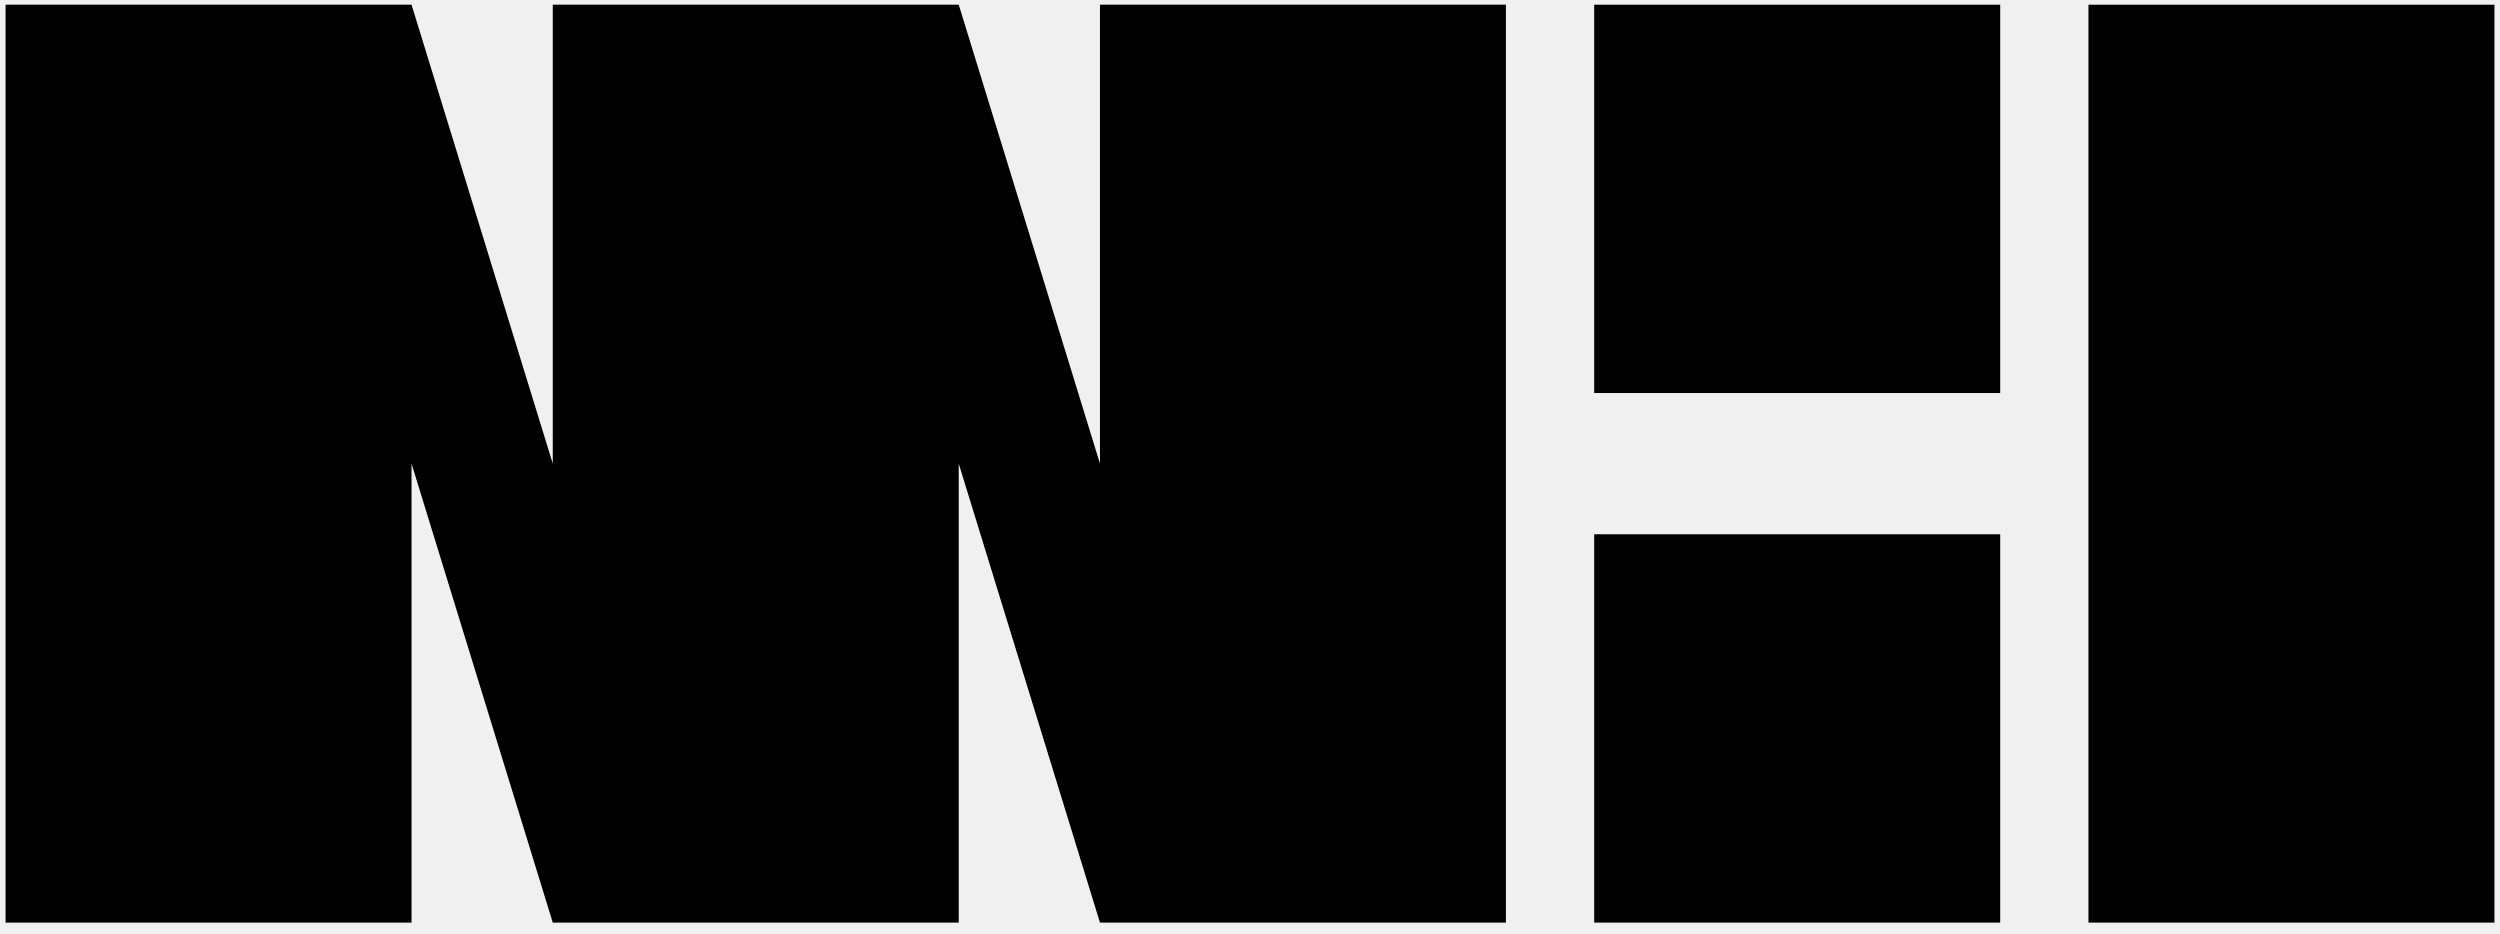
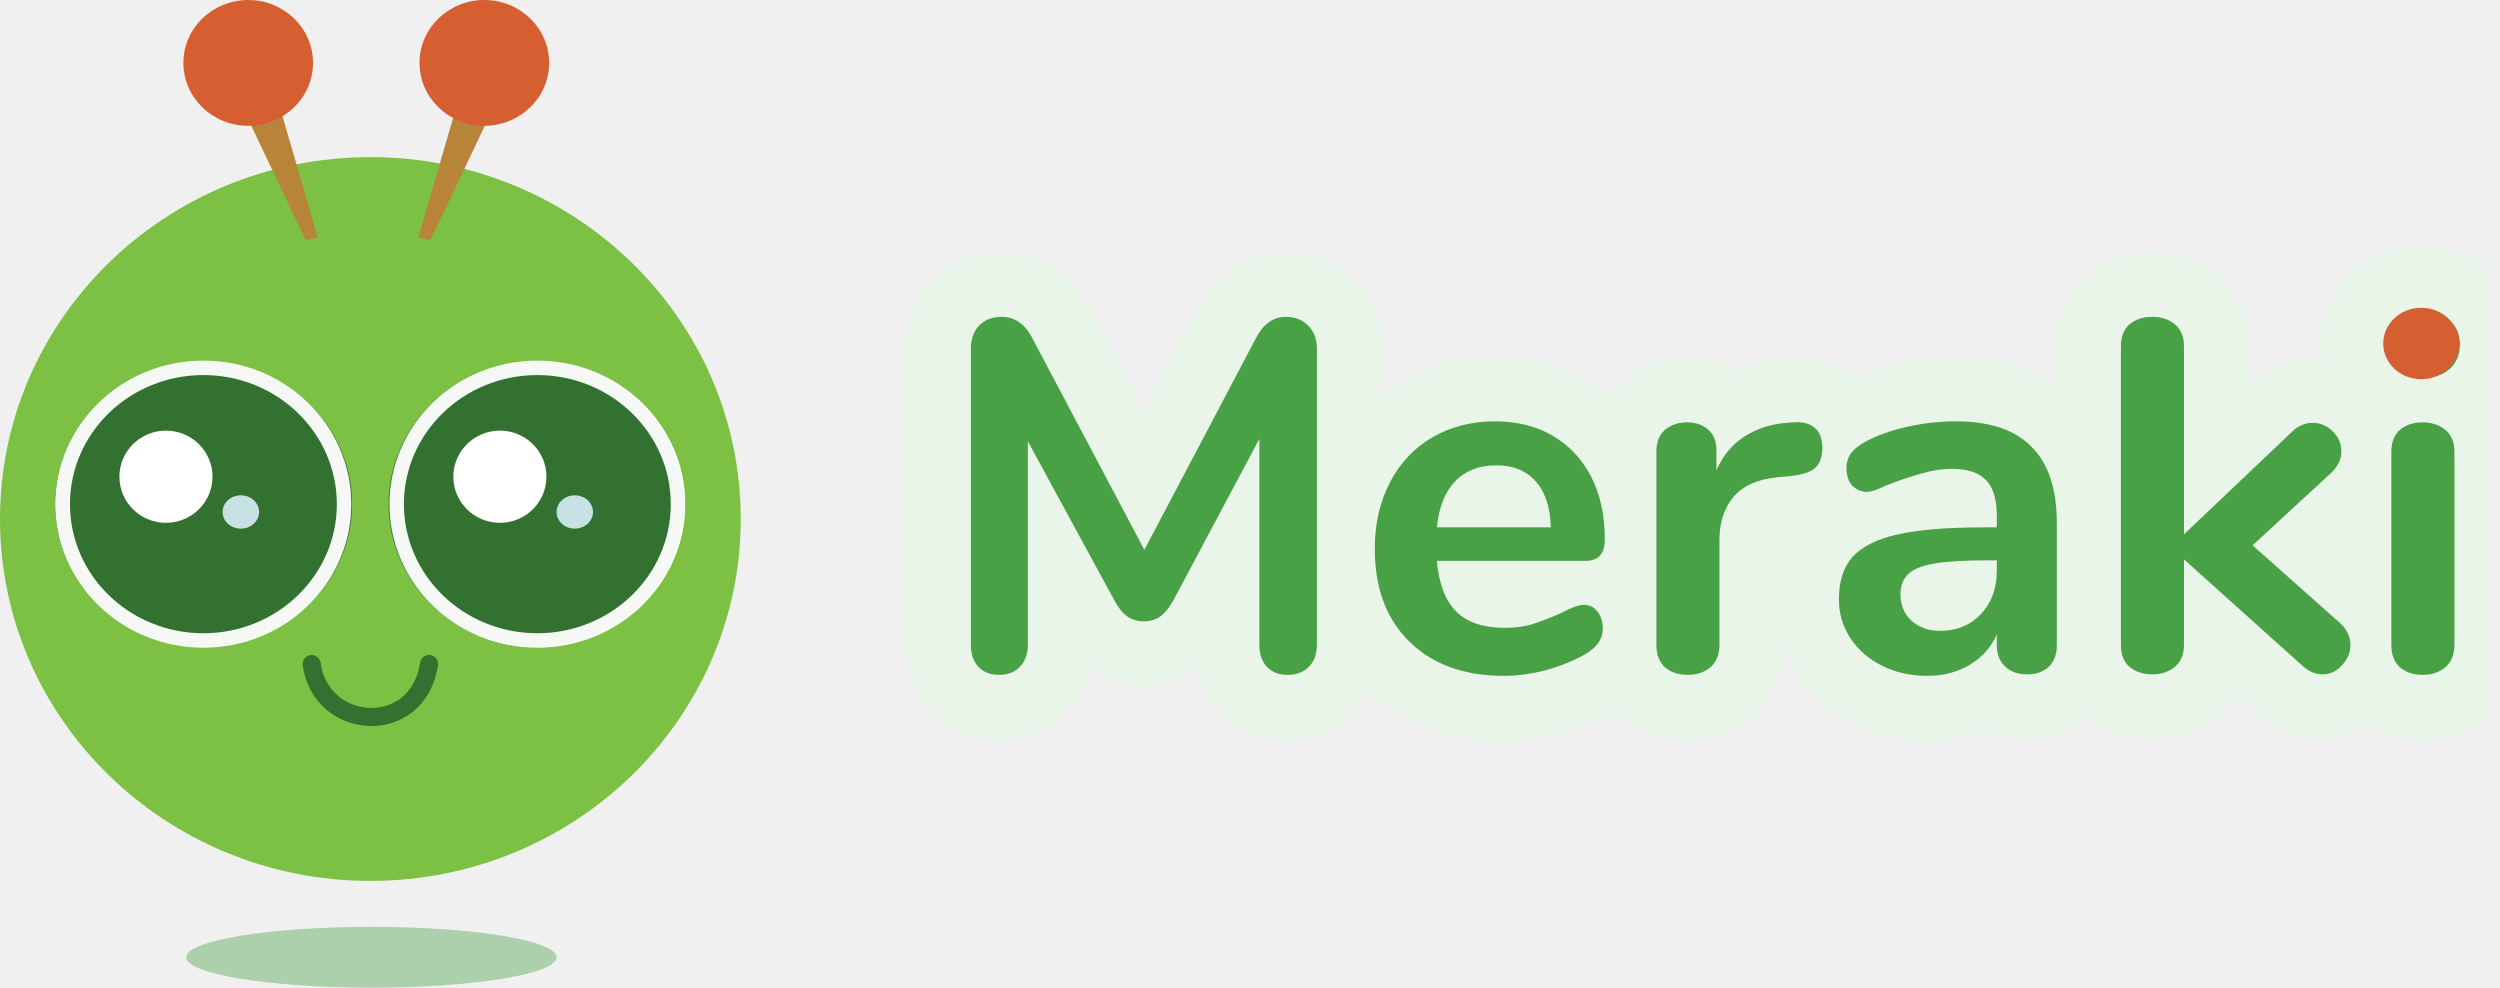
- <svg xmlns="http://www.w3.org/2000/svg" width="75" height="28" viewBox="0 0 75 28" fill="none">
-   <g clip-path="url(#clip0_1045_1722)">
-     <path d="M60.006 0.141H47.826V11.791H60.006V0.141Z" fill="black" />
-     <path d="M60.006 16.028H47.826V27.678H60.006V16.028Z" fill="black" />
-     <path d="M74.833 0.141H62.654V27.678H74.833V0.141Z" fill="black" />
-     <path fill-rule="evenodd" clip-rule="evenodd" d="M0.167 0.141H8.11H12.346L16.583 13.909V0.141H24.526H28.762L32.999 13.909V0.141H45.178V27.678H37.235H32.999L28.762 13.909V27.678H20.819H16.583L12.346 13.909V27.678H0.167V0.141Z" fill="black" />
+ <svg xmlns="http://www.w3.org/2000/svg" width="162" height="64" viewBox="0 0 162 64" fill="none">
+   <g clip-path="url(#clip0_4034_64)">
+     <path d="M24 57.083C37.255 57.083 48 46.584 48 33.632C48 20.681 37.255 10.182 24 10.182C10.745 10.182 0 20.681 0 33.632C0 46.584 10.745 57.083 24 57.083Z" fill="#7CC144" />
+     <path d="M13.049 41.247C17.938 41.247 21.902 37.406 21.902 32.667C21.902 27.929 17.938 24.088 13.049 24.088C8.16 24.088 4.197 27.929 4.197 32.667C4.197 37.406 8.16 41.247 13.049 41.247Z" fill="white" stroke="white" stroke-width="1.171" />
+     <path d="M13.246 41.883C18.534 41.883 22.82 37.757 22.82 32.668C22.82 27.579 18.534 23.453 13.246 23.453C7.959 23.453 3.672 27.579 3.672 32.668C3.672 37.757 7.959 41.883 13.246 41.883Z" fill="#327130" />
+     <path d="M13.18 41.503C18.214 41.503 22.295 37.548 22.295 32.67C22.295 27.791 18.214 23.836 13.18 23.836C8.146 23.836 4.066 27.791 4.066 32.67C4.066 37.548 8.146 41.503 13.18 41.503Z" stroke="white" stroke-opacity="0.95" stroke-width="0.937" />
+     <path d="M10.754 33.878C12.42 33.878 13.771 32.541 13.771 30.891C13.771 29.242 12.42 27.904 10.754 27.904C9.088 27.904 7.738 29.242 7.738 30.891C7.738 32.541 9.088 33.878 10.754 33.878Z" fill="white" />
+     <path d="M15.607 34.257C16.259 34.257 16.787 33.773 16.787 33.176C16.787 32.579 16.259 32.096 15.607 32.096C14.955 32.096 14.426 32.579 14.426 33.176C14.426 33.773 14.955 34.257 15.607 34.257Z" fill="#C8E1E5" />
+     <path d="M34.951 41.247C39.84 41.247 43.803 37.406 43.803 32.667C43.803 27.929 39.84 24.088 34.951 24.088C30.062 24.088 26.098 27.929 26.098 32.667C26.098 37.406 30.062 41.247 34.951 41.247Z" fill="white" stroke="white" stroke-width="1.171" />
+     <path d="M34.754 41.883C40.041 41.883 44.328 37.757 44.328 32.668C44.328 27.579 40.041 23.453 34.754 23.453C29.467 23.453 25.18 27.579 25.18 32.668C25.18 37.757 29.467 41.883 34.754 41.883Z" fill="#327130" />
+     <path d="M34.82 41.503C39.854 41.503 43.934 37.548 43.934 32.67C43.934 27.791 39.854 23.836 34.82 23.836C29.786 23.836 25.705 27.791 25.705 32.67C25.705 37.548 29.786 41.503 34.82 41.503Z" stroke="white" stroke-opacity="0.95" stroke-width="0.937" />
+     <path d="M32.393 33.878C30.727 33.878 29.377 32.541 29.377 30.891C29.377 29.242 30.727 27.904 32.393 27.904C34.059 27.904 35.41 29.242 35.41 30.891C35.41 32.541 34.059 33.878 32.393 33.878Z" fill="white" />
+     <path d="M37.246 34.257C36.594 34.257 36.066 33.773 36.066 33.176C36.066 32.579 36.594 32.096 37.246 32.096C37.898 32.096 38.426 32.579 38.426 33.176C38.426 33.773 37.898 34.257 37.246 34.257Z" fill="#C8E1E5" />
+     <path d="M20.197 43.029C20.782 47.385 27.072 47.82 27.803 43.029" stroke="#327130" stroke-width="1.171" stroke-linecap="round" stroke-linejoin="round" />
+     <path d="M36.066 62.031C36.066 63.119 30.693 64.001 24.066 64.001C17.438 64.001 12.066 63.119 12.066 62.031C12.066 60.943 17.438 60.06 24.066 60.06C30.693 60.06 36.066 60.943 36.066 62.031Z" fill="#48A145" fill-opacity="0.4" />
+     <path d="M27.112 15.374L27.882 15.574L31.714 7.526L32.5 6.148L29.907 5.771L27.112 15.374Z" fill="#B78438" />
+     <path d="M31.384 8.152C33.703 8.152 35.584 6.327 35.584 4.076C35.584 1.825 33.703 0 31.384 0C29.064 0 27.184 1.825 27.184 4.076C27.184 6.327 29.064 8.152 31.384 8.152Z" fill="#D55F31" />
+     <path d="M20.588 15.374L19.818 15.574L15.986 7.526L15.2 6.148L17.793 5.771L20.588 15.374Z" fill="#B78438" />
+     <path d="M16.084 8.152C18.403 8.152 20.284 6.327 20.284 4.076C20.284 1.825 18.403 0 16.084 0C13.764 0 11.884 1.825 11.884 4.076C11.884 6.327 13.764 8.152 16.084 8.152Z" fill="#D55F31" />
+     <path fill-rule="evenodd" clip-rule="evenodd" d="M81.36 21.939C81.84 21.01 82.483 20.546 83.289 20.546C83.899 20.546 84.389 20.74 84.76 21.129C85.13 21.496 85.315 21.993 85.315 22.619V41.802C85.315 42.407 85.141 42.882 84.792 43.227C84.444 43.573 83.986 43.746 83.419 43.746C82.853 43.746 82.406 43.573 82.079 43.227C81.752 42.882 81.589 42.407 81.589 41.802V28.452L76.032 38.886C75.771 39.361 75.488 39.717 75.183 39.955C74.877 40.171 74.518 40.279 74.104 40.279C73.69 40.279 73.33 40.171 73.025 39.955C72.72 39.739 72.437 39.382 72.175 38.886L66.586 28.614V41.802C66.586 42.385 66.412 42.86 66.063 43.227C65.736 43.573 65.29 43.746 64.723 43.746C64.156 43.746 63.71 43.573 63.383 43.227C63.056 42.882 62.892 42.407 62.892 41.802V22.619C62.892 21.993 63.067 21.496 63.416 21.129C63.786 20.74 64.276 20.546 64.886 20.546C65.736 20.546 66.401 21.01 66.88 21.939L74.137 35.645L81.36 21.939ZM74.128 26.615L77.608 20.012C78.554 18.191 80.408 16.356 83.289 16.356C84.877 16.356 86.519 16.9 87.79 18.209C89.08 19.513 89.541 21.143 89.541 22.619V25.484C89.889 25.221 90.256 24.977 90.64 24.751L90.655 24.742L90.669 24.734C92.567 23.639 94.662 23.129 96.848 23.129C98.921 23.129 100.942 23.586 102.759 24.652C103.277 24.956 103.761 25.298 104.209 25.673C104.45 25.341 104.737 25.023 105.075 24.727L105.12 24.688L105.166 24.65C106.402 23.629 107.87 23.193 109.309 23.193C110.31 23.193 111.375 23.407 112.362 23.942C113.356 23.542 114.405 23.307 115.492 23.236L115.929 23.205C117.174 23.112 118.734 23.327 120.096 24.37C120.901 24.043 121.745 23.788 122.612 23.591L122.621 23.589L122.63 23.587C123.981 23.286 125.338 23.129 126.694 23.129C128.942 23.129 131.254 23.567 133.19 24.839V22.457C133.19 20.988 133.656 19.22 135.176 17.89L135.221 17.851L135.267 17.813C136.532 16.768 138.025 16.356 139.443 16.356C140.861 16.356 142.354 16.768 143.619 17.813C145.2 19.119 145.728 20.91 145.728 22.457V24.828C146.796 23.862 148.204 23.226 149.837 23.226C150.022 23.226 150.205 23.234 150.385 23.25C150.343 22.945 150.322 22.637 150.322 22.328C150.322 20.644 150.941 18.938 152.375 17.659C153.775 16.409 155.467 16 156.967 16C158.469 16 160.118 16.421 161.488 17.625C161.536 17.666 161.583 17.708 161.63 17.751C162.843 16.767 164.291 16.356 165.691 16.356C167.21 16.356 168.894 16.832 170.216 18.166C171.534 19.449 172.042 21.088 172.042 22.619V35.928H176.17C176.167 35.812 176.166 35.697 176.166 35.581C176.166 33.391 176.612 31.277 177.619 29.346C178.621 27.426 180.078 25.859 181.964 24.751L181.978 24.742L181.993 24.734C183.891 23.639 185.986 23.129 188.171 23.129C190.245 23.129 192.266 23.586 194.083 24.652C194.811 25.08 195.471 25.581 196.06 26.147C196.593 25.633 197.169 25.255 197.681 24.976L197.691 24.97L197.702 24.965C198.87 24.336 200.151 23.894 201.487 23.591L201.496 23.589L201.505 23.587C202.856 23.286 204.213 23.129 205.569 23.129C208.262 23.129 211.047 23.758 213.168 25.696C213.413 25.355 213.705 25.03 214.051 24.727L214.096 24.688L214.141 24.65C215.377 23.629 216.845 23.193 218.285 23.193C219.285 23.193 220.351 23.407 221.337 23.942C222.331 23.542 223.381 23.307 224.467 23.236C224.472 23.235 224.477 23.235 224.482 23.235L224.89 23.206C224.895 23.205 224.9 23.205 224.904 23.205C225.858 23.134 226.997 23.244 228.09 23.767C229.011 23.352 229.975 23.193 230.863 23.193C231.866 23.193 232.908 23.413 233.864 23.929C235.211 23.378 236.637 23.129 238.087 23.129C240.8 23.129 243.587 23.917 245.573 26.206C247.441 28.36 248 31.158 248 33.831V41.802C248 43.296 247.512 44.948 246.161 46.235C244.82 47.535 243.154 47.935 241.748 47.935C240.313 47.935 238.681 47.522 237.348 46.278C236.911 45.87 236.562 45.425 236.289 44.959C236.016 45.425 235.667 45.87 235.23 46.278C233.897 47.522 232.265 47.935 230.83 47.935C229.395 47.935 227.764 47.522 226.43 46.278L226.384 46.235L226.339 46.19C225.143 45.005 224.669 43.547 224.59 42.216C224.502 43.659 223.944 45.203 222.596 46.391L222.546 46.435L222.494 46.478C221.228 47.524 219.736 47.935 218.318 47.935C216.927 47.935 215.464 47.539 214.214 46.538C212.943 47.574 211.454 47.903 210.177 47.903C209.25 47.903 208.309 47.716 207.433 47.303C206.249 47.786 204.997 48 203.738 48C202.078 48 200.452 47.66 198.939 46.91C198.193 46.54 197.502 46.086 196.88 45.548C196.602 45.756 196.319 45.938 196.043 46.093L196.031 46.1L196.018 46.107C194.946 46.701 193.79 47.154 192.576 47.489L192.532 47.502L192.487 47.513C191.254 47.826 190.008 48 188.76 48C186.13 48 183.636 47.407 181.505 46.043C181.43 46.117 181.351 46.19 181.269 46.262C179.864 47.493 178.186 47.741 177.001 47.741H165.593C164.264 47.741 162.702 47.383 161.404 46.246C161.352 46.295 161.299 46.343 161.245 46.391L161.195 46.435L161.143 46.478C159.878 47.524 158.385 47.935 156.967 47.935C155.83 47.935 154.646 47.671 153.569 47.028C152.69 47.575 151.648 47.903 150.491 47.903C148.754 47.903 147.324 47.169 146.287 46.211L144.895 44.961C144.579 45.493 144.161 45.998 143.619 46.446C142.354 47.491 140.861 47.903 139.443 47.903C138.059 47.903 136.605 47.511 135.36 46.521C134.083 47.57 132.586 47.903 131.303 47.903C130.375 47.903 129.434 47.716 128.558 47.303C127.374 47.786 126.122 48 124.863 48C123.203 48 121.577 47.66 120.064 46.91C118.573 46.171 117.302 45.096 116.364 43.681C116.066 43.233 115.815 42.767 115.61 42.286C115.508 43.709 114.946 45.223 113.62 46.391L113.57 46.435L113.518 46.478C112.253 47.524 110.76 47.935 109.342 47.935C107.924 47.935 106.431 47.524 105.166 46.478L105.068 46.397L104.975 46.31C104.894 46.235 104.816 46.158 104.741 46.081C104.734 46.085 104.727 46.089 104.719 46.093L104.707 46.1L104.695 46.107C103.623 46.701 102.466 47.154 101.252 47.489L101.208 47.502L101.164 47.513C99.931 47.826 98.684 48 97.436 48C94.186 48 91.142 47.094 88.737 44.946C88.489 45.381 88.174 45.8 87.781 46.19C86.52 47.44 84.926 47.935 83.419 47.935C81.92 47.935 80.27 47.439 78.996 46.093C78.22 45.272 77.777 44.339 77.554 43.423C76.525 44.125 75.376 44.44 74.255 44.466L74.145 44.676L74.035 44.468C72.876 44.456 71.682 44.135 70.619 43.399C70.382 44.35 69.914 45.282 69.146 46.093C69.146 46.093 69.145 46.093 69.145 46.094C67.871 47.44 66.222 47.935 64.723 47.935C63.224 47.935 61.573 47.439 60.3 46.093C59.052 44.773 58.667 43.165 58.667 41.802V22.619C58.667 21.197 59.084 19.579 60.338 18.258L60.341 18.255L60.343 18.253C61.62 16.912 63.281 16.356 64.886 16.356C67.718 16.356 69.631 18.087 70.63 20.008L74.128 26.615ZM103.098 42.142C103.235 42.034 103.353 41.92 103.452 41.802C103.712 41.491 103.843 41.145 103.843 40.765C103.843 40.654 103.836 40.549 103.823 40.449C103.78 40.119 103.667 39.846 103.483 39.631C103.372 39.487 103.241 39.381 103.09 39.31C102.981 39.26 102.861 39.228 102.731 39.216C102.689 39.212 102.645 39.21 102.6 39.21C102.295 39.21 101.816 39.382 101.162 39.728C101.145 39.736 101.128 39.743 101.112 39.751C101.105 39.754 101.099 39.756 101.093 39.759C100.574 39.989 100.094 40.181 99.653 40.334C99.546 40.371 99.441 40.406 99.338 40.439C99.336 40.44 99.334 40.44 99.332 40.441C99.312 40.447 99.293 40.454 99.273 40.46C99.17 40.492 99.063 40.522 98.953 40.547C98.521 40.649 98.037 40.7 97.501 40.7C97.48 40.7 97.458 40.7 97.436 40.7C96.935 40.696 96.478 40.645 96.065 40.547C95.374 40.384 94.807 40.089 94.364 39.663C94.181 39.482 94.017 39.276 93.872 39.044C93.745 38.841 93.632 38.618 93.535 38.376C93.306 37.81 93.157 37.137 93.089 36.358H102.731C102.861 36.358 102.98 36.347 103.09 36.324C103.62 36.214 103.911 35.836 103.964 35.19C103.97 35.118 103.973 35.043 103.973 34.965C103.973 34.66 103.962 34.364 103.939 34.075C103.847 32.889 103.564 31.835 103.091 30.915C103.09 30.914 103.09 30.913 103.09 30.912C102.749 30.249 102.327 29.674 101.826 29.185C101.814 29.173 101.802 29.162 101.791 29.151C101.436 28.81 101.041 28.512 100.607 28.258C99.563 27.645 98.343 27.332 96.946 27.318C96.913 27.318 96.88 27.318 96.848 27.318C95.344 27.318 93.993 27.663 92.795 28.355C92.486 28.536 92.195 28.736 91.923 28.956C91.909 28.968 91.895 28.979 91.881 28.99C91.133 29.603 90.522 30.363 90.049 31.271C89.898 31.561 89.764 31.86 89.648 32.169C89.611 32.269 89.575 32.369 89.541 32.471C89.4 32.897 89.29 33.341 89.212 33.803C89.116 34.369 89.068 34.961 89.068 35.581C89.068 35.966 89.086 36.339 89.12 36.7C89.176 37.292 89.279 37.851 89.428 38.376C89.463 38.5 89.501 38.622 89.541 38.742C89.914 39.856 90.509 40.811 91.324 41.607C91.506 41.786 91.697 41.953 91.895 42.11C91.909 42.121 91.923 42.132 91.938 42.143C93.366 43.255 95.199 43.811 97.436 43.811C97.458 43.811 97.48 43.811 97.501 43.811C98.332 43.805 99.203 43.686 100.116 43.454C100.174 43.438 100.232 43.422 100.289 43.406C100.301 43.402 100.313 43.398 100.325 43.395C100.647 43.3 100.957 43.197 101.255 43.084C101.676 42.925 102.074 42.746 102.448 42.55C102.499 42.523 102.55 42.496 102.6 42.468C102.61 42.463 102.619 42.458 102.628 42.453C102.63 42.452 102.631 42.451 102.633 42.45C102.807 42.352 102.962 42.249 103.098 42.142ZM93.612 32.169C93.497 32.408 93.4 32.668 93.319 32.948C93.211 33.325 93.134 33.738 93.089 34.187H100.476C100.466 33.89 100.442 33.609 100.403 33.345C100.352 32.997 100.276 32.678 100.175 32.387C100.15 32.312 100.122 32.24 100.093 32.169C99.939 31.796 99.74 31.475 99.495 31.206C99.367 31.061 99.228 30.931 99.079 30.816C98.517 30.385 97.806 30.169 96.946 30.169C96.913 30.169 96.88 30.169 96.848 30.17C95.86 30.189 95.049 30.486 94.414 31.063C94.407 31.069 94.401 31.075 94.394 31.081C94.351 31.121 94.308 31.163 94.266 31.206C94.007 31.48 93.789 31.801 93.612 32.169ZM107.315 41.802C107.315 42.273 107.42 42.665 107.63 42.977C107.699 43.08 107.779 43.174 107.871 43.26C108.263 43.584 108.754 43.746 109.342 43.746C109.93 43.746 110.421 43.584 110.813 43.26C111.205 42.914 111.401 42.428 111.401 41.802V34.997C111.401 34.558 111.448 34.149 111.541 33.768C111.682 33.193 111.93 32.685 112.284 32.243C112.453 32.039 112.649 31.858 112.871 31.701C113.021 31.594 113.182 31.499 113.356 31.414C113.759 31.216 114.226 31.076 114.758 30.994C114.772 30.992 114.786 30.989 114.801 30.987C114.832 30.983 114.863 30.978 114.895 30.974C114.971 30.964 115.049 30.955 115.127 30.947L116.108 30.85C116.241 30.834 116.366 30.816 116.485 30.794C116.491 30.793 116.497 30.791 116.503 30.79C116.982 30.7 117.339 30.558 117.573 30.364C117.598 30.343 117.622 30.321 117.644 30.299C117.928 30.018 118.069 29.586 118.069 29.003C118.069 28.634 117.999 28.325 117.858 28.077C117.84 28.046 117.821 28.016 117.801 27.987C117.738 27.895 117.664 27.812 117.579 27.739C117.417 27.6 117.226 27.501 117.006 27.441C116.952 27.427 116.897 27.415 116.84 27.405C116.657 27.373 116.457 27.366 116.239 27.383L115.781 27.415C115.775 27.415 115.768 27.416 115.762 27.416C115.742 27.418 115.721 27.419 115.701 27.421C115.532 27.434 115.366 27.453 115.202 27.479C115.088 27.497 114.976 27.518 114.864 27.543C114.838 27.549 114.812 27.554 114.786 27.561C114.784 27.561 114.782 27.561 114.78 27.562C114.638 27.595 114.497 27.634 114.359 27.677C113.895 27.824 113.454 28.028 113.036 28.29C112.644 28.541 112.299 28.844 112 29.197C111.833 29.395 111.68 29.609 111.541 29.839C111.418 30.044 111.306 30.262 111.205 30.493V29.197C111.205 28.703 111.08 28.309 110.829 28.017C110.784 27.964 110.735 27.915 110.682 27.869C110.334 27.545 109.876 27.383 109.309 27.383C108.743 27.383 108.263 27.545 107.871 27.869C107.821 27.913 107.774 27.959 107.731 28.008C107.555 28.206 107.436 28.447 107.371 28.729C107.363 28.766 107.355 28.804 107.349 28.843C107.33 28.955 107.319 29.073 107.316 29.197C107.316 29.219 107.315 29.24 107.315 29.262V41.802ZM115.627 35.108L115.695 35.101C115.672 35.151 115.649 35.201 115.627 35.252V35.108ZM133.089 42.727C133.142 42.609 133.183 42.483 133.212 42.349C133.247 42.189 133.264 42.018 133.264 41.834V33.928C133.264 33.763 133.261 33.601 133.255 33.442C133.244 33.147 133.222 32.863 133.19 32.59C133.172 32.435 133.151 32.284 133.126 32.137C132.902 30.793 132.403 29.737 131.629 28.97C131.545 28.883 131.456 28.799 131.364 28.718C131.344 28.701 131.324 28.683 131.303 28.666C130.238 27.767 128.702 27.318 126.694 27.318C126.618 27.318 126.541 27.319 126.465 27.32C125.566 27.335 124.649 27.442 123.717 27.639C123.684 27.646 123.652 27.653 123.62 27.66C123.599 27.665 123.577 27.669 123.556 27.674C123.111 27.775 122.692 27.892 122.299 28.024C122.274 28.032 122.25 28.041 122.226 28.049C121.808 28.192 121.42 28.354 121.061 28.533C121.032 28.548 121.003 28.563 120.974 28.578C120.93 28.6 120.886 28.623 120.843 28.646C120.83 28.653 120.817 28.66 120.805 28.668C120.612 28.775 120.443 28.887 120.299 29.003C120.132 29.137 119.997 29.278 119.895 29.424C119.721 29.683 119.634 29.996 119.634 30.364C119.634 30.709 119.703 31.004 119.842 31.249C119.885 31.326 119.936 31.398 119.993 31.465C120.255 31.746 120.582 31.887 120.974 31.887C121.155 31.887 121.41 31.819 121.737 31.684C121.883 31.625 122.042 31.552 122.216 31.465C122.225 31.462 122.233 31.459 122.242 31.455C122.281 31.44 122.319 31.426 122.357 31.411C122.362 31.409 122.368 31.407 122.373 31.405C122.462 31.371 122.55 31.338 122.637 31.306C122.659 31.297 122.682 31.289 122.704 31.281C123.091 31.138 123.452 31.013 123.789 30.906C123.95 30.855 124.106 30.808 124.256 30.765C124.26 30.764 124.265 30.762 124.27 30.761C124.361 30.735 124.45 30.711 124.537 30.688C125.19 30.493 125.833 30.396 126.465 30.396C126.543 30.396 126.619 30.398 126.694 30.4C127.512 30.432 128.133 30.636 128.557 31.013C128.603 31.054 128.646 31.096 128.688 31.141C128.791 31.249 128.883 31.372 128.964 31.509C128.976 31.531 128.989 31.553 129.001 31.576C129.09 31.742 129.164 31.929 129.221 32.137C129.323 32.507 129.374 32.942 129.374 33.442V34.187H128.557C127.809 34.187 127.112 34.202 126.465 34.232C126.271 34.241 126.082 34.252 125.897 34.263C125.805 34.269 125.714 34.275 125.624 34.282C125.584 34.285 125.545 34.288 125.506 34.291C125.343 34.303 125.184 34.317 125.028 34.331C124.566 34.375 124.137 34.429 123.743 34.493C123.636 34.51 123.531 34.528 123.429 34.547C123.269 34.577 123.115 34.608 122.968 34.641C122.468 34.753 122.02 34.889 121.621 35.051C121.388 35.146 121.172 35.25 120.974 35.362C120.635 35.553 120.347 35.77 120.109 36.011C120.081 36.04 120.053 36.069 120.026 36.099C119.493 36.705 119.202 37.515 119.151 38.529C119.146 38.635 119.143 38.743 119.143 38.853C119.143 39.782 119.394 40.624 119.895 41.381C120.277 41.957 120.767 42.44 121.365 42.828C121.412 42.858 121.459 42.888 121.507 42.917C121.651 43.004 121.8 43.086 121.954 43.163C122.826 43.595 123.796 43.811 124.863 43.811C125.063 43.811 125.259 43.802 125.449 43.785C125.527 43.778 125.604 43.769 125.681 43.759C126.393 43.666 127.036 43.445 127.609 43.098C128.172 42.766 128.629 42.345 128.979 41.834C128.999 41.805 129.019 41.776 129.038 41.746C129.039 41.744 129.04 41.743 129.041 41.741C129.167 41.547 129.278 41.34 129.374 41.121V41.834C129.374 42.396 129.548 42.849 129.897 43.195C130.061 43.348 130.244 43.467 130.447 43.553C130.701 43.66 130.987 43.714 131.303 43.714C131.913 43.714 132.392 43.552 132.741 43.227C132.888 43.082 133.004 42.915 133.089 42.727ZM129.038 38.756C129.091 38.633 129.138 38.507 129.179 38.376C129.309 37.958 129.374 37.501 129.374 37.006V36.326H128.786C128.709 36.326 128.632 36.326 128.557 36.326C127.207 36.333 126.15 36.397 125.386 36.52C125.305 36.533 125.225 36.547 125.148 36.563C124.465 36.697 123.967 36.91 123.654 37.201C123.625 37.228 123.597 37.256 123.57 37.285C123.277 37.6 123.131 38.015 123.131 38.529C123.131 38.618 123.135 38.705 123.143 38.79C123.145 38.811 123.147 38.832 123.15 38.853C123.152 38.869 123.154 38.885 123.156 38.901C123.156 38.905 123.157 38.908 123.157 38.912C123.159 38.926 123.161 38.94 123.163 38.953C123.178 39.043 123.197 39.13 123.22 39.215C123.294 39.48 123.413 39.723 123.578 39.943C123.658 40.049 123.749 40.151 123.85 40.246C124.149 40.504 124.487 40.685 124.863 40.789C125.118 40.859 125.39 40.895 125.681 40.895C125.87 40.895 126.054 40.884 126.231 40.862C126.242 40.861 126.254 40.859 126.265 40.858C126.658 40.806 127.02 40.702 127.35 40.543C127.454 40.493 127.555 40.438 127.653 40.378C127.83 40.268 127.998 40.141 128.155 39.996C128.214 39.942 128.272 39.885 128.328 39.825C128.502 39.642 128.655 39.445 128.786 39.236C128.881 39.083 128.966 38.923 129.038 38.756ZM137.416 41.802C137.416 41.813 137.416 41.824 137.416 41.834C137.418 42.018 137.436 42.188 137.47 42.345C137.55 42.711 137.717 43.005 137.972 43.227C138.081 43.318 138.198 43.396 138.323 43.461C138.645 43.629 139.019 43.714 139.443 43.714C140.031 43.714 140.521 43.552 140.914 43.227C141.283 42.923 141.478 42.484 141.5 41.912C141.501 41.876 141.502 41.839 141.502 41.802V36.261L149.151 43.13C149.155 43.134 149.159 43.138 149.163 43.142C149.573 43.523 150.016 43.714 150.491 43.714C150.658 43.714 150.817 43.69 150.969 43.643C151.251 43.554 151.506 43.383 151.733 43.13C152.103 42.742 152.288 42.299 152.288 41.802C152.288 41.308 152.091 40.863 151.695 40.467C151.676 40.448 151.657 40.429 151.637 40.41C151.636 40.41 151.635 40.409 151.635 40.408L145.947 35.354L151.079 30.623C151.09 30.612 151.101 30.601 151.112 30.59C151.495 30.197 151.691 29.765 151.7 29.294C151.7 29.284 151.7 29.273 151.7 29.262C151.7 28.765 151.515 28.333 151.144 27.966C151.063 27.886 150.979 27.814 150.892 27.751C150.58 27.527 150.229 27.415 149.837 27.415C149.363 27.415 148.937 27.589 148.56 27.938C148.539 27.957 148.518 27.977 148.497 27.998L141.502 34.641V22.457C141.502 21.831 141.306 21.356 140.914 21.032C140.521 20.708 140.031 20.546 139.443 20.546C138.854 20.546 138.364 20.708 137.972 21.032C137.601 21.356 137.416 21.831 137.416 22.457V41.802ZM155.083 28.458C154.991 28.69 154.944 28.958 154.941 29.262C154.94 29.273 154.94 29.284 154.94 29.294V41.802C154.94 42.428 155.126 42.914 155.496 43.26C155.71 43.437 155.953 43.565 156.226 43.646C156.453 43.712 156.7 43.746 156.967 43.746C157.555 43.746 158.046 43.584 158.438 43.26C158.83 42.914 159.026 42.428 159.026 41.802V29.294C159.026 28.974 158.975 28.694 158.873 28.453C158.775 28.222 158.63 28.027 158.438 27.869C158.046 27.545 157.555 27.383 156.967 27.383C156.486 27.383 156.071 27.491 155.722 27.707C155.643 27.755 155.568 27.809 155.496 27.869C155.313 28.028 155.176 28.225 155.083 28.458ZM177.015 44.306C177.015 44.306 177.01 44.306 177.001 44.306C177.01 44.306 177.015 44.306 177.015 44.306ZM163.599 41.607C163.599 42.212 163.774 42.688 164.122 43.033C164.471 43.379 164.961 43.552 165.593 43.552H177.001C177.631 43.552 178.11 43.419 178.436 43.152C178.787 42.866 178.962 42.427 178.962 41.834C178.962 40.689 178.308 40.117 177.001 40.117H167.816V22.619C167.816 21.993 167.62 21.496 167.227 21.129C166.857 20.74 166.345 20.546 165.691 20.546C165.059 20.546 164.547 20.74 164.155 21.129C163.84 21.441 163.659 21.848 163.612 22.348C163.603 22.435 163.599 22.526 163.599 22.619V41.607ZM177.015 39.362C177.015 39.362 177.01 39.362 177.001 39.362C177.01 39.362 177.015 39.362 177.015 39.362ZM159.373 22.588C159.382 22.504 159.386 22.417 159.386 22.328C159.386 22.295 159.385 22.263 159.384 22.231C159.362 21.628 159.134 21.142 158.699 20.773C158.264 20.384 157.686 20.189 156.967 20.189C156.226 20.189 155.638 20.384 155.202 20.773C154.766 21.161 154.548 21.68 154.548 22.328C154.548 22.782 154.655 23.177 154.869 23.515C154.96 23.659 155.071 23.793 155.202 23.916C155.638 24.304 156.226 24.499 156.967 24.499C157.708 24.499 158.296 24.304 158.732 23.916C158.863 23.793 158.974 23.659 159.065 23.515C159.237 23.243 159.34 22.935 159.373 22.588ZM192.578 43.084C193 42.925 193.398 42.746 193.772 42.55C193.823 42.523 193.874 42.496 193.924 42.468C193.933 42.463 193.943 42.458 193.952 42.453C193.954 42.452 193.955 42.451 193.957 42.45C194.131 42.352 194.287 42.248 194.424 42.14C194.919 41.748 195.166 41.29 195.166 40.765C195.166 40.654 195.16 40.549 195.147 40.449C195.104 40.119 194.991 39.846 194.807 39.631C194.615 39.384 194.365 39.245 194.055 39.216C194.012 39.212 193.969 39.21 193.924 39.21C193.885 39.21 193.844 39.212 193.799 39.218C193.494 39.256 193.057 39.426 192.486 39.728C192.469 39.736 192.452 39.743 192.435 39.751C192.429 39.754 192.423 39.756 192.416 39.759C191.897 39.989 191.418 40.181 190.977 40.334C190.87 40.371 190.765 40.406 190.662 40.439C190.66 40.44 190.658 40.44 190.656 40.441C190.636 40.447 190.617 40.454 190.597 40.46C190.494 40.492 190.387 40.522 190.277 40.547C189.844 40.649 189.36 40.7 188.825 40.7C188.803 40.7 188.781 40.7 188.76 40.7C188.259 40.696 187.802 40.645 187.389 40.547C186.698 40.384 186.13 40.089 185.687 39.663C185.504 39.482 185.341 39.276 185.196 39.044C185.069 38.841 184.956 38.618 184.858 38.376C184.629 37.81 184.481 37.137 184.412 36.358H194.055C194.074 36.358 194.093 36.358 194.112 36.357C194.834 36.338 195.226 35.949 195.288 35.19C195.294 35.118 195.297 35.043 195.297 34.965C195.297 34.66 195.286 34.364 195.263 34.075C195.259 34.027 195.255 33.979 195.251 33.931C195.241 33.821 195.229 33.711 195.215 33.602C195.091 32.607 194.824 31.711 194.414 30.915C194.374 30.836 194.333 30.759 194.29 30.683C193.973 30.116 193.592 29.616 193.149 29.185C193.138 29.173 193.126 29.162 193.114 29.151C192.759 28.81 192.365 28.512 191.93 28.258C190.887 27.645 189.667 27.332 188.269 27.318C188.237 27.318 188.204 27.318 188.171 27.318C186.668 27.318 185.317 27.663 184.118 28.355C183.81 28.536 183.519 28.736 183.247 28.956C183.233 28.968 183.219 28.979 183.205 28.99C182.457 29.603 181.846 30.363 181.373 31.271C181.222 31.561 181.088 31.86 180.972 32.169C180.777 32.686 180.632 33.231 180.535 33.803C180.44 34.369 180.392 34.961 180.392 35.581C180.392 35.966 180.409 36.339 180.444 36.7C180.447 36.738 180.451 36.776 180.455 36.813C180.513 37.363 180.612 37.884 180.752 38.376C181.113 39.648 181.744 40.725 182.647 41.607C182.727 41.685 182.808 41.761 182.89 41.834C182.986 41.919 183.084 42.002 183.183 42.082C183.195 42.091 183.207 42.101 183.219 42.11C183.233 42.121 183.247 42.132 183.261 42.143C184.69 43.255 186.523 43.811 188.76 43.811C188.782 43.811 188.803 43.811 188.825 43.811C189.655 43.805 190.527 43.686 191.44 43.454C191.498 43.438 191.555 43.422 191.613 43.406C191.625 43.402 191.637 43.398 191.649 43.395C191.971 43.3 192.28 43.197 192.578 43.084ZM184.936 32.169C184.821 32.408 184.723 32.668 184.643 32.948C184.535 33.325 184.458 33.738 184.412 34.187H191.8C191.79 33.89 191.765 33.609 191.727 33.345C191.676 32.997 191.6 32.678 191.499 32.387C191.473 32.312 191.446 32.24 191.417 32.169C191.263 31.796 191.064 31.475 190.819 31.206C190.691 31.061 190.552 30.931 190.403 30.816C189.841 30.385 189.13 30.169 188.269 30.169C188.237 30.169 188.204 30.169 188.171 30.17C187.184 30.189 186.373 30.486 185.737 31.063C185.731 31.069 185.725 31.075 185.718 31.081C185.674 31.121 185.631 31.163 185.589 31.206C185.33 31.48 185.113 31.801 184.936 32.169ZM198.717 31.249C198.76 31.326 198.811 31.398 198.868 31.465C198.958 31.562 199.057 31.643 199.163 31.706C199.364 31.826 199.592 31.887 199.849 31.887C200.11 31.887 200.524 31.746 201.091 31.465C201.099 31.462 201.108 31.459 201.117 31.455C201.155 31.44 201.194 31.426 201.232 31.411C201.237 31.409 201.243 31.407 201.248 31.405C201.337 31.371 201.425 31.338 201.512 31.306C201.534 31.297 201.557 31.289 201.579 31.281C201.965 31.138 202.327 31.013 202.664 30.906C202.825 30.855 202.981 30.808 203.131 30.765C203.135 30.764 203.14 30.762 203.144 30.761C203.236 30.735 203.325 30.711 203.411 30.688C204.065 30.493 204.708 30.396 205.34 30.396C205.418 30.396 205.494 30.398 205.569 30.4C206.387 30.432 207.008 30.636 207.432 31.013C207.478 31.054 207.521 31.096 207.563 31.141C207.666 31.249 207.758 31.372 207.838 31.509C207.851 31.531 207.864 31.553 207.876 31.576C207.965 31.742 208.038 31.929 208.096 32.137C208.198 32.507 208.249 32.942 208.249 33.442V34.187H207.432C206.684 34.187 205.986 34.202 205.34 34.232C205.146 34.241 204.957 34.252 204.772 34.263C204.68 34.269 204.589 34.275 204.499 34.282C204.459 34.285 204.42 34.288 204.381 34.291C204.218 34.303 204.058 34.317 203.903 34.331C203.441 34.375 203.012 34.429 202.618 34.493C202.511 34.51 202.406 34.528 202.304 34.547C202.144 34.577 201.99 34.608 201.842 34.641C201.343 34.753 200.894 34.889 200.496 35.051C200.263 35.146 200.047 35.25 199.849 35.362C199.724 35.432 199.606 35.506 199.495 35.583C199.304 35.716 199.134 35.858 198.984 36.011C198.956 36.04 198.928 36.069 198.901 36.099C198.623 36.415 198.41 36.787 198.264 37.214C198.129 37.606 198.05 38.044 198.026 38.529C198.021 38.635 198.018 38.743 198.018 38.853C198.018 38.879 198.018 38.904 198.019 38.929C198.028 39.584 198.164 40.197 198.426 40.765C198.523 40.976 198.638 41.181 198.77 41.381C198.918 41.603 199.081 41.812 199.261 42.007C199.547 42.316 199.873 42.589 200.24 42.828C200.287 42.858 200.334 42.888 200.382 42.917C200.525 43.004 200.674 43.086 200.829 43.163C201.701 43.595 202.67 43.811 203.738 43.811C203.938 43.811 204.134 43.802 204.324 43.785C204.402 43.778 204.479 43.769 204.555 43.759C205.268 43.666 205.911 43.445 206.484 43.098C207.047 42.766 207.503 42.345 207.854 41.834C207.874 41.805 207.893 41.776 207.913 41.746C207.914 41.744 207.915 41.743 207.916 41.741C208.042 41.547 208.153 41.34 208.249 41.121V41.834C208.249 42.396 208.423 42.849 208.772 43.195C208.936 43.348 209.119 43.467 209.321 43.553C209.576 43.66 209.862 43.714 210.177 43.714C210.788 43.714 211.267 43.552 211.616 43.227C211.763 43.082 211.879 42.915 211.964 42.727C212.017 42.609 212.058 42.484 212.087 42.35C212.121 42.19 212.139 42.018 212.139 41.834V33.928C212.139 33.763 212.136 33.601 212.13 33.442C212.118 33.147 212.097 32.863 212.065 32.59C212.047 32.435 212.026 32.284 212.001 32.137C211.777 30.793 211.278 29.737 210.504 28.97C210.42 28.883 210.331 28.799 210.239 28.718C210.219 28.701 210.199 28.683 210.178 28.666C209.113 27.767 207.576 27.318 205.569 27.318C205.493 27.318 205.416 27.319 205.34 27.32C204.44 27.335 203.524 27.442 202.591 27.639C202.559 27.646 202.527 27.653 202.495 27.66C202.474 27.665 202.452 27.669 202.431 27.674C201.986 27.775 201.567 27.892 201.174 28.024C200.729 28.174 200.316 28.343 199.936 28.533C199.907 28.548 199.878 28.563 199.849 28.578C199.805 28.6 199.761 28.623 199.718 28.646C199.705 28.653 199.692 28.66 199.679 28.668C199.263 28.899 198.96 29.151 198.77 29.424C198.681 29.555 198.615 29.701 198.572 29.86C198.53 30.015 198.508 30.183 198.508 30.364C198.508 30.709 198.578 31.004 198.717 31.249ZM216.291 41.802C216.291 41.813 216.291 41.824 216.291 41.834C216.293 42.017 216.311 42.188 216.345 42.347C216.425 42.718 216.592 43.022 216.847 43.26C217.239 43.584 217.729 43.746 218.318 43.746C218.906 43.746 219.396 43.584 219.788 43.26C220.181 42.914 220.377 42.428 220.377 41.802V34.997C220.377 34.558 220.424 34.148 220.517 33.768C220.658 33.193 220.905 32.685 221.259 32.243C221.429 32.039 221.625 31.858 221.847 31.701C221.996 31.594 222.158 31.499 222.331 31.414C222.735 31.216 223.202 31.076 223.734 30.994C223.748 30.992 223.762 30.99 223.776 30.988C223.807 30.983 223.839 30.978 223.871 30.974C223.947 30.964 224.024 30.955 224.103 30.947L225.084 30.85C225.217 30.834 225.342 30.816 225.46 30.794C225.466 30.793 225.473 30.791 225.479 30.79C226.01 30.691 226.39 30.527 226.62 30.299C226.859 30.061 226.998 29.716 227.035 29.262C227.041 29.179 227.045 29.093 227.045 29.003C227.045 28.441 226.881 28.02 226.555 27.739C226.228 27.458 225.781 27.339 225.214 27.383L224.757 27.415C224.75 27.415 224.744 27.416 224.737 27.416C224.717 27.418 224.697 27.419 224.677 27.421C224.508 27.434 224.342 27.453 224.178 27.479C224.064 27.497 223.951 27.518 223.84 27.543C223.814 27.549 223.788 27.554 223.761 27.561C223.76 27.561 223.758 27.561 223.756 27.562C223.613 27.595 223.473 27.634 223.334 27.677C222.871 27.824 222.43 28.028 222.011 28.29C221.62 28.541 221.275 28.844 220.976 29.197C220.808 29.395 220.655 29.609 220.517 29.839C220.393 30.044 220.281 30.262 220.181 30.493V29.197C220.181 28.703 220.055 28.309 219.805 28.017C219.76 27.964 219.711 27.915 219.658 27.869C219.309 27.545 218.851 27.383 218.285 27.383C217.718 27.383 217.239 27.545 216.847 27.869C216.797 27.913 216.75 27.959 216.706 28.008C216.531 28.206 216.411 28.447 216.347 28.729C216.338 28.766 216.331 28.804 216.324 28.843C216.305 28.955 216.295 29.073 216.292 29.197C216.291 29.219 216.291 29.24 216.291 29.262V41.802ZM224.592 26.706C224.621 26.695 224.646 26.688 224.663 26.683ZM208.053 38.376C208.184 37.958 208.249 37.501 208.249 37.006V36.326H207.661C207.583 36.326 207.507 36.326 207.432 36.326C206.082 36.333 205.025 36.397 204.261 36.52C204.179 36.533 204.1 36.547 204.023 36.563C203.34 36.697 202.842 36.91 202.529 37.201C202.5 37.228 202.472 37.256 202.445 37.285C202.152 37.6 202.006 38.015 202.006 38.529C202.006 38.618 202.01 38.705 202.018 38.79C202.02 38.811 202.022 38.832 202.024 38.853C202.026 38.869 202.028 38.885 202.031 38.901C202.031 38.905 202.032 38.908 202.032 38.912C202.034 38.926 202.036 38.94 202.038 38.953C202.053 39.043 202.071 39.13 202.095 39.215C202.169 39.48 202.288 39.723 202.453 39.943C202.533 40.049 202.624 40.151 202.725 40.246C203.024 40.504 203.362 40.685 203.738 40.789C203.993 40.859 204.265 40.895 204.555 40.895C204.745 40.895 204.928 40.884 205.106 40.862C205.117 40.861 205.129 40.859 205.14 40.858C205.533 40.806 205.894 40.702 206.225 40.543C206.329 40.493 206.43 40.438 206.528 40.378C206.705 40.268 206.873 40.141 207.03 39.996C207.089 39.942 207.147 39.885 207.203 39.825C207.377 39.642 207.53 39.445 207.661 39.236C207.756 39.083 207.84 38.923 207.913 38.756C207.966 38.633 208.013 38.507 208.053 38.376ZM204.123 36.957C204.124 36.956 204.125 36.955 204.125 36.955ZM229.543 43.4C229.885 43.631 230.314 43.746 230.83 43.746C231.462 43.746 231.963 43.573 232.334 43.227C232.704 42.882 232.89 42.407 232.89 41.802V34.576C232.89 34.125 232.936 33.708 233.03 33.324C233.191 32.659 233.493 32.093 233.936 31.627C234.122 31.437 234.324 31.271 234.541 31.13C235.048 30.801 235.637 30.607 236.311 30.546C236.463 30.532 236.619 30.526 236.779 30.526C237.284 30.526 237.72 30.597 238.087 30.739C238.448 30.88 238.742 31.089 238.969 31.368C239.045 31.456 239.114 31.553 239.178 31.658C239.493 32.179 239.662 32.903 239.686 33.831C239.687 33.905 239.688 33.981 239.688 34.058V41.802C239.688 42.407 239.874 42.882 240.244 43.227C240.614 43.573 241.116 43.746 241.748 43.746C242.379 43.746 242.87 43.573 243.218 43.227C243.589 42.882 243.774 42.407 243.774 41.802V33.831C243.774 31.649 243.306 30.018 242.369 28.938C242.319 28.88 242.267 28.824 242.214 28.77C242.192 28.747 242.17 28.724 242.148 28.702C241.213 27.779 239.859 27.318 238.087 27.318C237.632 27.318 237.197 27.355 236.779 27.428C236.773 27.429 236.767 27.43 236.76 27.431C236.124 27.546 235.531 27.745 234.981 28.031C234.395 28.335 233.885 28.724 233.45 29.197C233.301 29.36 233.161 29.532 233.03 29.714C233 29.756 232.97 29.798 232.941 29.841C232.89 29.916 232.84 29.993 232.792 30.072V29.197C232.792 28.657 232.606 28.225 232.236 27.901C232.177 27.843 232.116 27.79 232.051 27.742C231.778 27.538 231.45 27.421 231.068 27.39C231.001 27.385 230.933 27.383 230.863 27.383C230.231 27.383 229.73 27.555 229.359 27.901C229.339 27.921 229.318 27.94 229.298 27.961C229.024 28.241 228.864 28.589 228.818 29.003C228.811 29.066 228.806 29.131 228.805 29.197C228.804 29.219 228.804 29.24 228.804 29.262V41.802C228.804 42.407 228.978 42.882 229.327 43.227C229.395 43.291 229.467 43.348 229.543 43.4Z" fill="#E9F5E9" />
+     <path d="M83.308 20.53C83.918 20.53 84.408 20.725 84.778 21.113C85.149 21.481 85.334 21.978 85.334 22.604V41.786C85.334 42.391 85.16 42.867 84.811 43.212C84.462 43.558 84.005 43.731 83.438 43.731C82.872 43.731 82.425 43.558 82.098 43.212C81.771 42.867 81.608 42.391 81.608 41.786V28.436L76.051 38.87C75.79 39.345 75.506 39.702 75.201 39.94C74.896 40.156 74.537 40.264 74.123 40.264C73.709 40.264 73.349 40.156 73.044 39.94C72.739 39.724 72.456 39.367 72.194 38.87L66.605 28.599V41.786C66.605 42.37 66.43 42.845 66.082 43.212C65.755 43.558 65.308 43.731 64.742 43.731C64.175 43.731 63.728 43.558 63.401 43.212C63.075 42.867 62.911 42.391 62.911 41.786V22.604C62.911 21.978 63.086 21.481 63.434 21.113C63.805 20.725 64.295 20.53 64.905 20.53C65.755 20.53 66.42 20.995 66.899 21.924L74.155 35.63L81.379 21.924C81.858 20.995 82.501 20.53 83.308 20.53Z" fill="#48A145" />
+     <path d="M102.619 39.194C102.99 39.194 103.284 39.335 103.502 39.615C103.741 39.896 103.861 40.274 103.861 40.75C103.861 41.419 103.458 41.981 102.652 42.434C101.911 42.845 101.072 43.18 100.135 43.439C99.198 43.677 98.305 43.795 97.455 43.795C94.883 43.795 92.846 43.061 91.343 41.592C89.839 40.123 89.087 38.114 89.087 35.565C89.087 33.945 89.414 32.508 90.068 31.256C90.721 30.003 91.637 29.031 92.813 28.339C94.012 27.648 95.363 27.302 96.866 27.302C98.305 27.302 99.558 27.616 100.625 28.242C101.693 28.869 102.521 29.754 103.11 30.899C103.698 32.044 103.992 33.394 103.992 34.95C103.992 35.878 103.578 36.343 102.75 36.343H93.108C93.238 37.833 93.663 38.935 94.382 39.648C95.101 40.339 96.147 40.685 97.52 40.685C98.218 40.685 98.828 40.598 99.351 40.425C99.895 40.253 100.506 40.015 101.181 39.713C101.835 39.367 102.314 39.194 102.619 39.194ZM96.965 30.154C95.853 30.154 94.96 30.5 94.284 31.191C93.63 31.882 93.238 32.876 93.108 34.172H100.495C100.451 32.854 100.124 31.86 99.514 31.191C98.904 30.5 98.054 30.154 96.965 30.154Z" fill="#48A145" />
+     <path d="M116.258 27.367C116.824 27.324 117.271 27.443 117.598 27.724C117.925 28.005 118.088 28.426 118.088 28.987C118.088 29.571 117.946 30.003 117.663 30.284C117.38 30.564 116.868 30.748 116.127 30.834L115.146 30.931C113.861 31.061 112.913 31.493 112.303 32.228C111.714 32.962 111.42 33.88 111.42 34.982V41.786C111.42 42.413 111.224 42.899 110.832 43.245C110.439 43.569 109.949 43.731 109.361 43.731C108.772 43.731 108.282 43.569 107.89 43.245C107.519 42.899 107.334 42.413 107.334 41.786V29.247C107.334 28.642 107.519 28.177 107.89 27.853C108.282 27.529 108.762 27.367 109.328 27.367C109.895 27.367 110.352 27.529 110.701 27.853C111.05 28.156 111.224 28.599 111.224 29.182V30.478C111.638 29.527 112.248 28.793 113.054 28.274C113.882 27.756 114.798 27.464 115.8 27.4L116.258 27.367Z" fill="#48A145" />
+     <path d="M126.713 27.302C128.935 27.302 130.58 27.853 131.648 28.955C132.738 30.035 133.283 31.688 133.283 33.913V41.819C133.283 42.402 133.108 42.867 132.76 43.212C132.411 43.536 131.931 43.698 131.321 43.698C130.755 43.698 130.286 43.525 129.916 43.18C129.567 42.834 129.393 42.38 129.393 41.819V41.106C129.022 41.949 128.434 42.607 127.628 43.083C126.843 43.558 125.928 43.795 124.882 43.795C123.814 43.795 122.845 43.579 121.973 43.147C121.101 42.715 120.415 42.121 119.914 41.365C119.413 40.609 119.162 39.767 119.162 38.838C119.162 37.671 119.456 36.753 120.045 36.084C120.655 35.414 121.635 34.928 122.986 34.625C124.337 34.323 126.201 34.172 128.576 34.172H129.393V33.426C129.393 32.368 129.164 31.601 128.706 31.126C128.249 30.629 127.508 30.381 126.484 30.381C125.852 30.381 125.209 30.478 124.555 30.672C123.902 30.845 123.128 31.104 122.235 31.45C121.668 31.731 121.254 31.871 120.992 31.871C120.6 31.871 120.273 31.731 120.012 31.45C119.772 31.169 119.652 30.802 119.652 30.348C119.652 29.981 119.74 29.668 119.914 29.409C120.11 29.128 120.426 28.869 120.862 28.631C121.624 28.221 122.529 27.896 123.575 27.659C124.642 27.421 125.688 27.302 126.713 27.302ZM125.699 40.879C126.789 40.879 127.671 40.523 128.347 39.81C129.044 39.075 129.393 38.136 129.393 36.991V36.31H128.805C127.345 36.31 126.211 36.375 125.405 36.505C124.599 36.634 124.021 36.861 123.673 37.185C123.324 37.509 123.15 37.952 123.15 38.514C123.15 39.205 123.389 39.778 123.869 40.231C124.37 40.663 124.98 40.879 125.699 40.879Z" fill="#48A145" />
+     <path d="M151.654 40.393C152.089 40.804 152.307 41.268 152.307 41.786C152.307 42.283 152.122 42.726 151.752 43.115C151.403 43.504 150.989 43.698 150.509 43.698C150.03 43.698 149.583 43.504 149.169 43.115L141.521 36.246V41.786C141.521 42.413 141.325 42.888 140.932 43.212C140.54 43.536 140.05 43.698 139.462 43.698C138.873 43.698 138.383 43.536 137.991 43.212C137.62 42.888 137.435 42.413 137.435 41.786V22.442C137.435 21.816 137.62 21.34 137.991 21.016C138.383 20.692 138.873 20.53 139.462 20.53C140.05 20.53 140.54 20.692 140.932 21.016C141.325 21.34 141.521 21.816 141.521 22.442V34.625L148.516 27.983C148.908 27.594 149.355 27.4 149.856 27.4C150.357 27.4 150.793 27.583 151.163 27.951C151.534 28.318 151.719 28.75 151.719 29.247C151.719 29.743 151.512 30.197 151.098 30.608L145.966 35.338L151.654 40.393Z" fill="#48A145" />
+     <path d="M156.986 43.731C156.397 43.731 155.907 43.569 155.515 43.245C155.144 42.899 154.959 42.413 154.959 41.786V29.279C154.959 28.652 155.144 28.177 155.515 27.853C155.907 27.529 156.397 27.367 156.986 27.367C157.574 27.367 158.064 27.529 158.457 27.853C158.849 28.177 159.045 28.652 159.045 29.279V41.786C159.045 42.413 158.849 42.899 158.457 43.245C158.064 43.569 157.574 43.731 156.986 43.731ZM156.986 24.483C156.245 24.483 155.656 24.289 155.221 23.9C154.785 23.49 154.567 22.96 154.567 22.312C154.567 21.664 154.785 21.146 155.221 20.757C155.656 20.368 156.245 20.174 156.986 20.174C157.705 20.174 158.282 20.368 158.718 20.757C159.176 21.146 159.405 21.664 159.405 22.312C159.405 22.96 159.187 23.49 158.751 23.9C158.315 24.289 157.727 24.483 156.986 24.483Z" fill="#48A145" />
+     <path d="M165.612 43.536C164.98 43.536 164.49 43.363 164.141 43.018C163.792 42.672 163.618 42.197 163.618 41.592V22.604C163.618 21.978 163.803 21.481 164.174 21.113C164.566 20.725 165.078 20.53 165.71 20.53C166.364 20.53 166.876 20.725 167.246 21.113C167.638 21.481 167.834 21.978 167.834 22.604V40.102H177.019C178.327 40.102 178.981 40.674 178.981 41.819C178.981 42.964 178.327 43.536 177.019 43.536H165.612Z" fill="#48A145" />
+     <path d="M193.943 39.194C194.313 39.194 194.608 39.335 194.825 39.615C195.065 39.896 195.185 40.274 195.185 40.75C195.185 41.419 194.782 41.981 193.976 42.434C193.235 42.845 192.396 43.18 191.459 43.439C190.522 43.677 189.628 43.795 188.778 43.795C186.207 43.795 184.17 43.061 182.666 41.592C181.163 40.123 180.411 38.114 180.411 35.565C180.411 33.945 180.738 32.508 181.391 31.256C182.045 30.003 182.96 29.031 184.137 28.339C185.336 27.648 186.687 27.302 188.19 27.302C189.628 27.302 190.881 27.616 191.949 28.242C193.017 28.869 193.845 29.754 194.433 30.899C195.022 32.044 195.316 33.394 195.316 34.95C195.316 35.878 194.902 36.343 194.074 36.343H184.431C184.562 37.833 184.987 38.935 185.706 39.648C186.425 40.339 187.471 40.685 188.844 40.685C189.541 40.685 190.151 40.598 190.674 40.425C191.219 40.253 191.829 40.015 192.505 39.713C193.158 39.367 193.638 39.194 193.943 39.194ZM188.288 30.154C187.177 30.154 186.283 30.5 185.608 31.191C184.954 31.882 184.562 32.876 184.431 34.172H191.818C191.775 32.854 191.448 31.86 190.838 31.191C190.228 30.5 189.378 30.154 188.288 30.154Z" fill="#48A145" />
+     <path d="M205.587 27.302C207.81 27.302 209.455 27.853 210.523 28.955C211.613 30.035 212.157 31.688 212.157 33.913V41.819C212.157 42.402 211.983 42.867 211.634 43.212C211.286 43.536 210.806 43.698 210.196 43.698C209.63 43.698 209.161 43.525 208.791 43.18C208.442 42.834 208.268 42.38 208.268 41.819V41.106C207.897 41.949 207.309 42.607 206.503 43.083C205.718 43.558 204.803 43.795 203.757 43.795C202.689 43.795 201.72 43.579 200.848 43.147C199.976 42.715 199.29 42.121 198.789 41.365C198.287 40.609 198.037 39.767 198.037 38.838C198.037 37.671 198.331 36.753 198.919 36.084C199.53 35.414 200.51 34.928 201.861 34.625C203.212 34.323 205.075 34.172 207.451 34.172H208.268V33.426C208.268 32.368 208.039 31.601 207.581 31.126C207.124 30.629 206.383 30.381 205.359 30.381C204.727 30.381 204.084 30.478 203.43 30.672C202.776 30.845 202.003 31.104 201.109 31.45C200.543 31.731 200.129 31.871 199.867 31.871C199.475 31.871 199.148 31.731 198.887 31.45C198.647 31.169 198.527 30.802 198.527 30.348C198.527 29.981 198.614 29.668 198.789 29.409C198.985 29.128 199.301 28.869 199.737 28.631C200.499 28.221 201.404 27.896 202.45 27.659C203.517 27.421 204.563 27.302 205.587 27.302ZM204.574 40.879C205.664 40.879 206.546 40.523 207.222 39.81C207.919 39.075 208.268 38.136 208.268 36.991V36.31H207.679C206.219 36.31 205.086 36.375 204.28 36.505C203.474 36.634 202.896 36.861 202.548 37.185C202.199 37.509 202.025 37.952 202.025 38.514C202.025 39.205 202.264 39.778 202.744 40.231C203.245 40.663 203.855 40.879 204.574 40.879Z" fill="#48A145" />
+     <path d="M225.233 27.367C225.8 27.324 226.246 27.443 226.573 27.724C226.9 28.005 227.064 28.426 227.064 28.987C227.064 29.571 226.922 30.003 226.639 30.284C226.355 30.564 225.843 30.748 225.102 30.834L224.122 30.931C222.836 31.061 221.888 31.493 221.278 32.228C220.69 32.962 220.396 33.88 220.396 34.982V41.786C220.396 42.413 220.199 42.899 219.807 43.245C219.415 43.569 218.925 43.731 218.336 43.731C217.748 43.731 217.258 43.569 216.865 43.245C216.495 42.899 216.31 42.413 216.31 41.786V29.247C216.31 28.642 216.495 28.177 216.865 27.853C217.258 27.529 217.737 27.367 218.304 27.367C218.87 27.367 219.328 27.529 219.676 27.853C220.025 28.156 220.199 28.599 220.199 29.182V30.478C220.613 29.527 221.224 28.793 222.03 28.274C222.858 27.756 223.773 27.464 224.776 27.4L225.233 27.367Z" fill="#48A145" />
+     <path d="M238.105 27.302C240.023 27.302 241.45 27.843 242.387 28.923C243.324 30.003 243.793 31.634 243.793 33.815V41.786C243.793 42.391 243.608 42.867 243.237 43.212C242.889 43.558 242.398 43.731 241.766 43.731C241.134 43.731 240.633 43.558 240.263 43.212C239.892 42.867 239.707 42.391 239.707 41.786V34.042C239.707 32.811 239.467 31.914 238.988 31.353C238.53 30.791 237.8 30.51 236.798 30.51C235.621 30.51 234.673 30.878 233.954 31.612C233.257 32.346 232.908 33.329 232.908 34.561V41.786C232.908 42.391 232.723 42.867 232.353 43.212C231.982 43.558 231.481 43.731 230.849 43.731C230.217 43.731 229.716 43.558 229.346 43.212C228.997 42.867 228.823 42.391 228.823 41.786V29.247C228.823 28.685 229.008 28.231 229.378 27.886C229.749 27.54 230.25 27.367 230.882 27.367C231.448 27.367 231.906 27.54 232.255 27.886C232.625 28.21 232.81 28.642 232.81 29.182V30.057C233.355 29.171 234.085 28.491 235 28.015C235.915 27.54 236.951 27.302 238.105 27.302Z" fill="#48A145" />
+     <ellipse cx="156.897" cy="22.258" rx="2.464" ry="2.314" fill="#D55F31" />
  </g>
  <defs>
-     <clipPath id="clip0_1045_1722">
-       <rect width="75" height="28" fill="white" />
+     <clipPath id="clip0_4034_64">
+       <rect width="161.333" height="64" fill="white" />
    </clipPath>
  </defs>
</svg>
